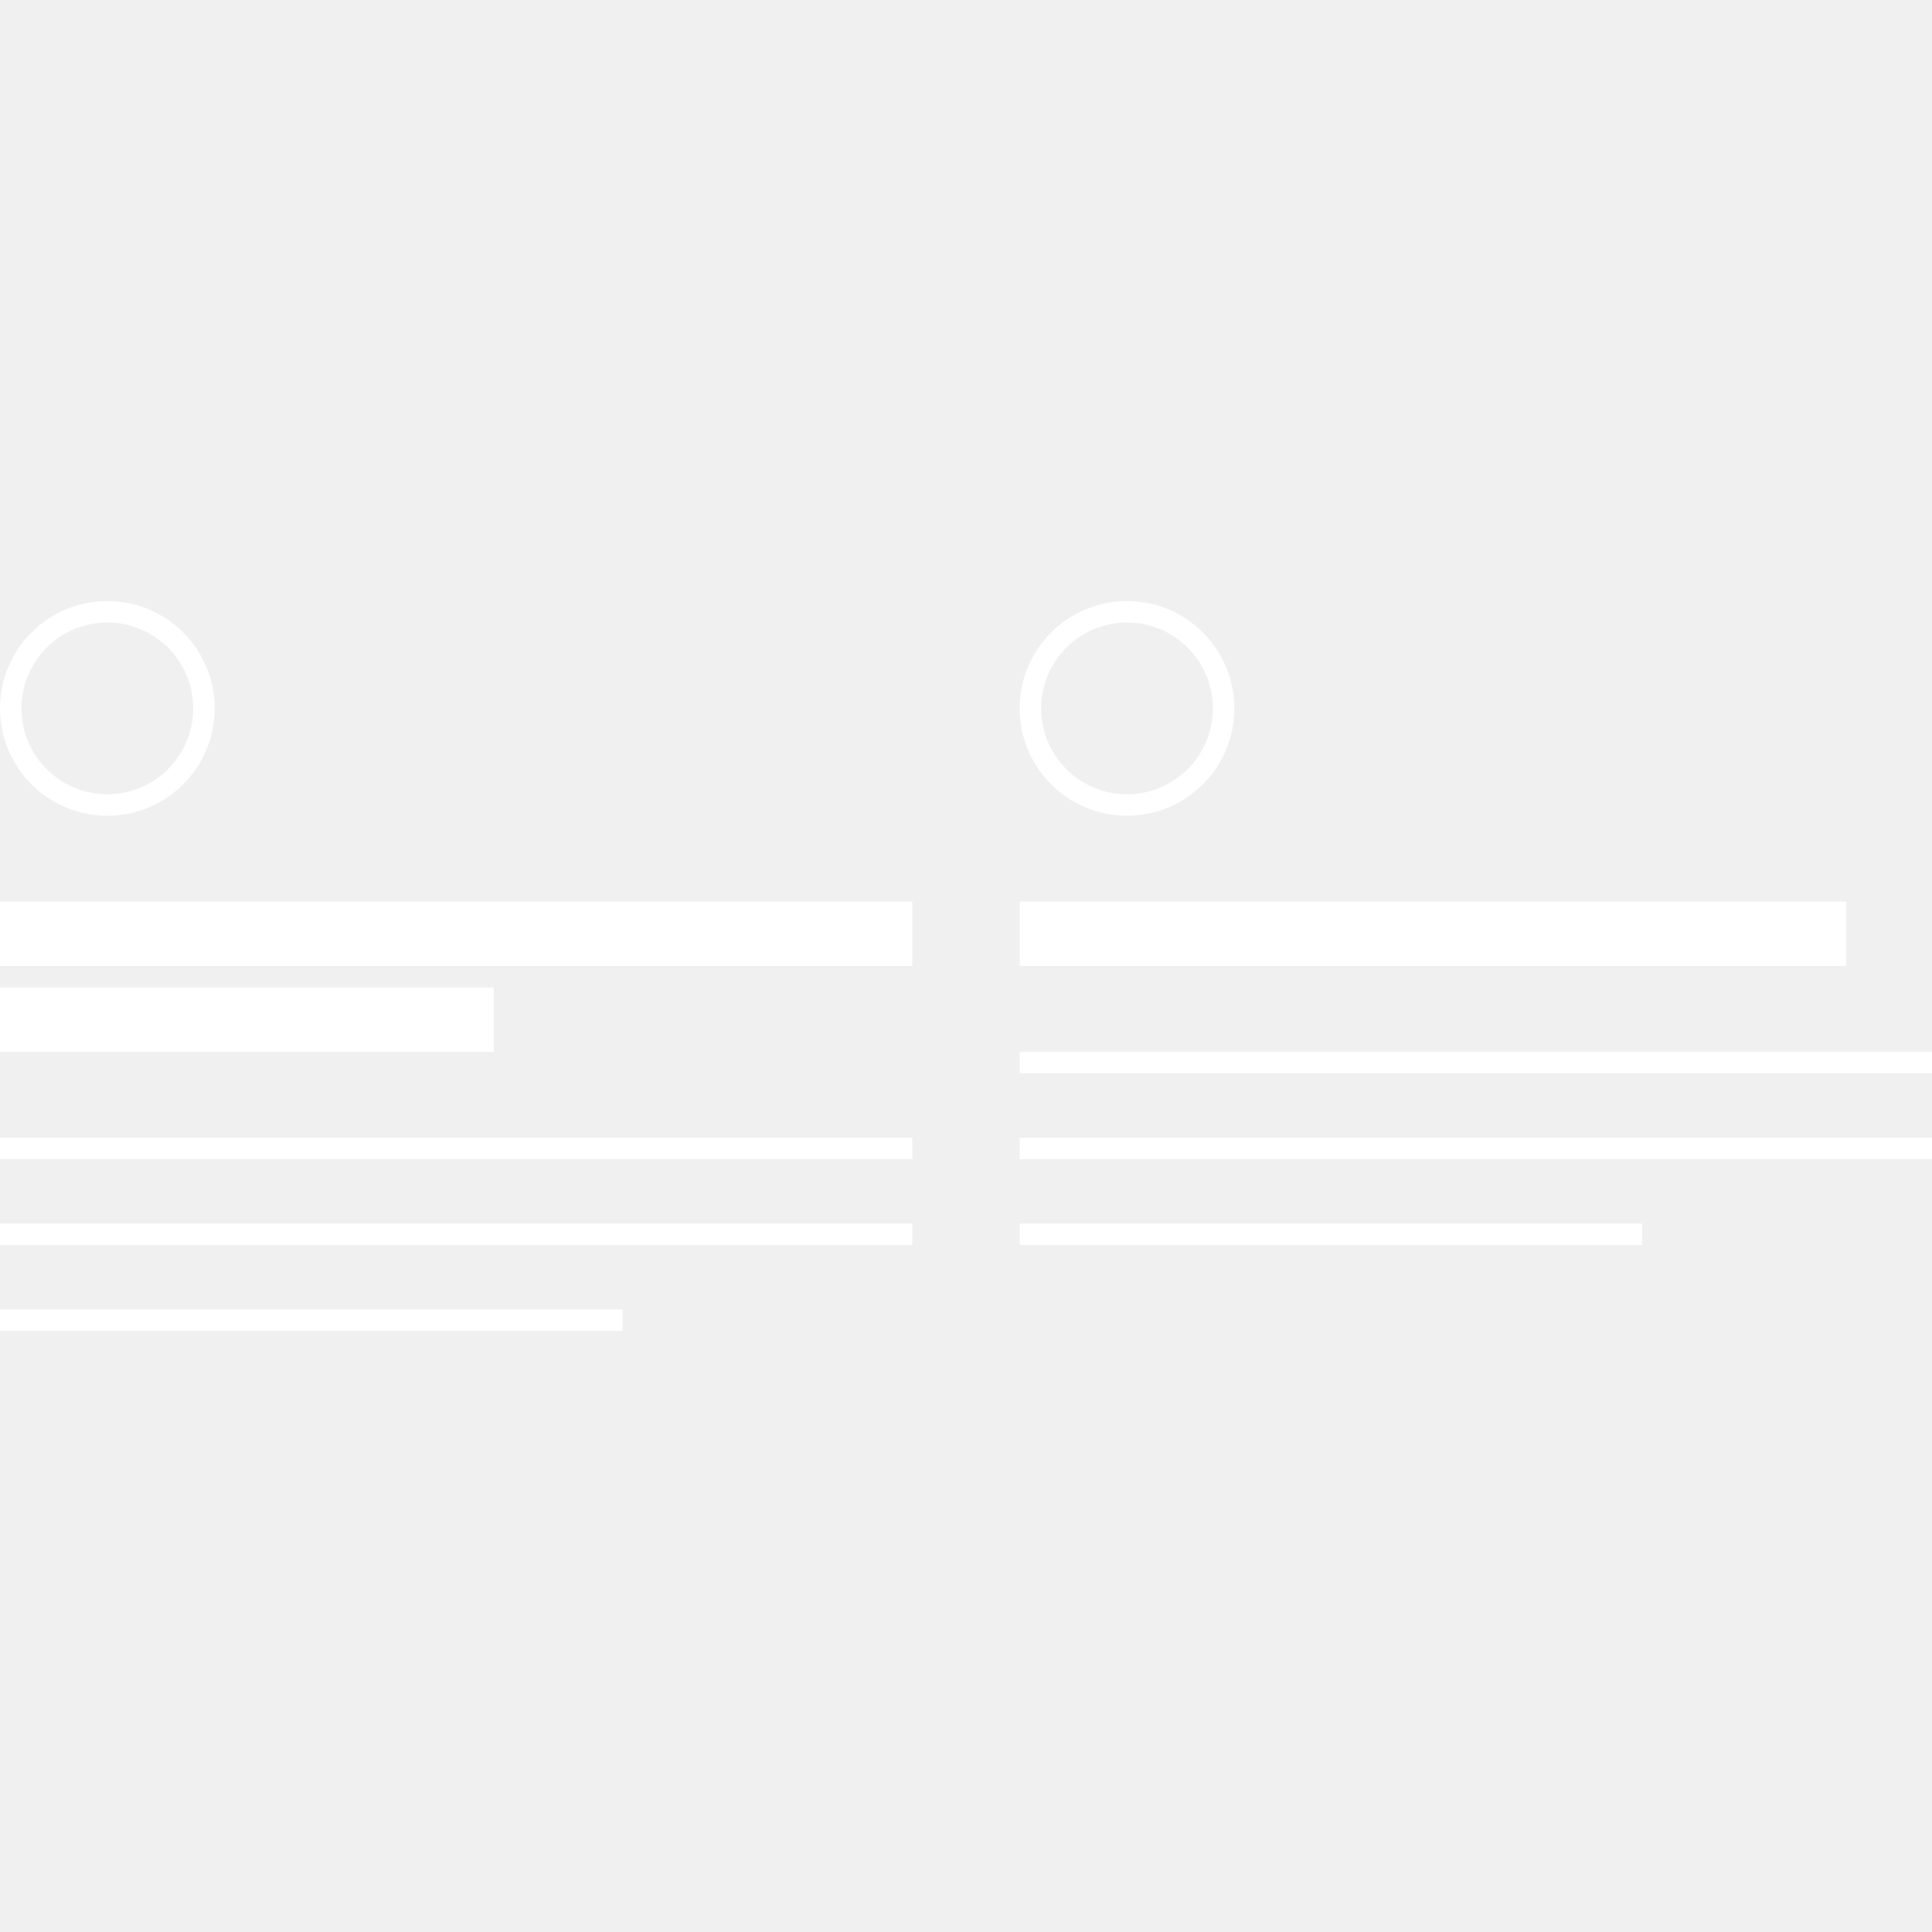
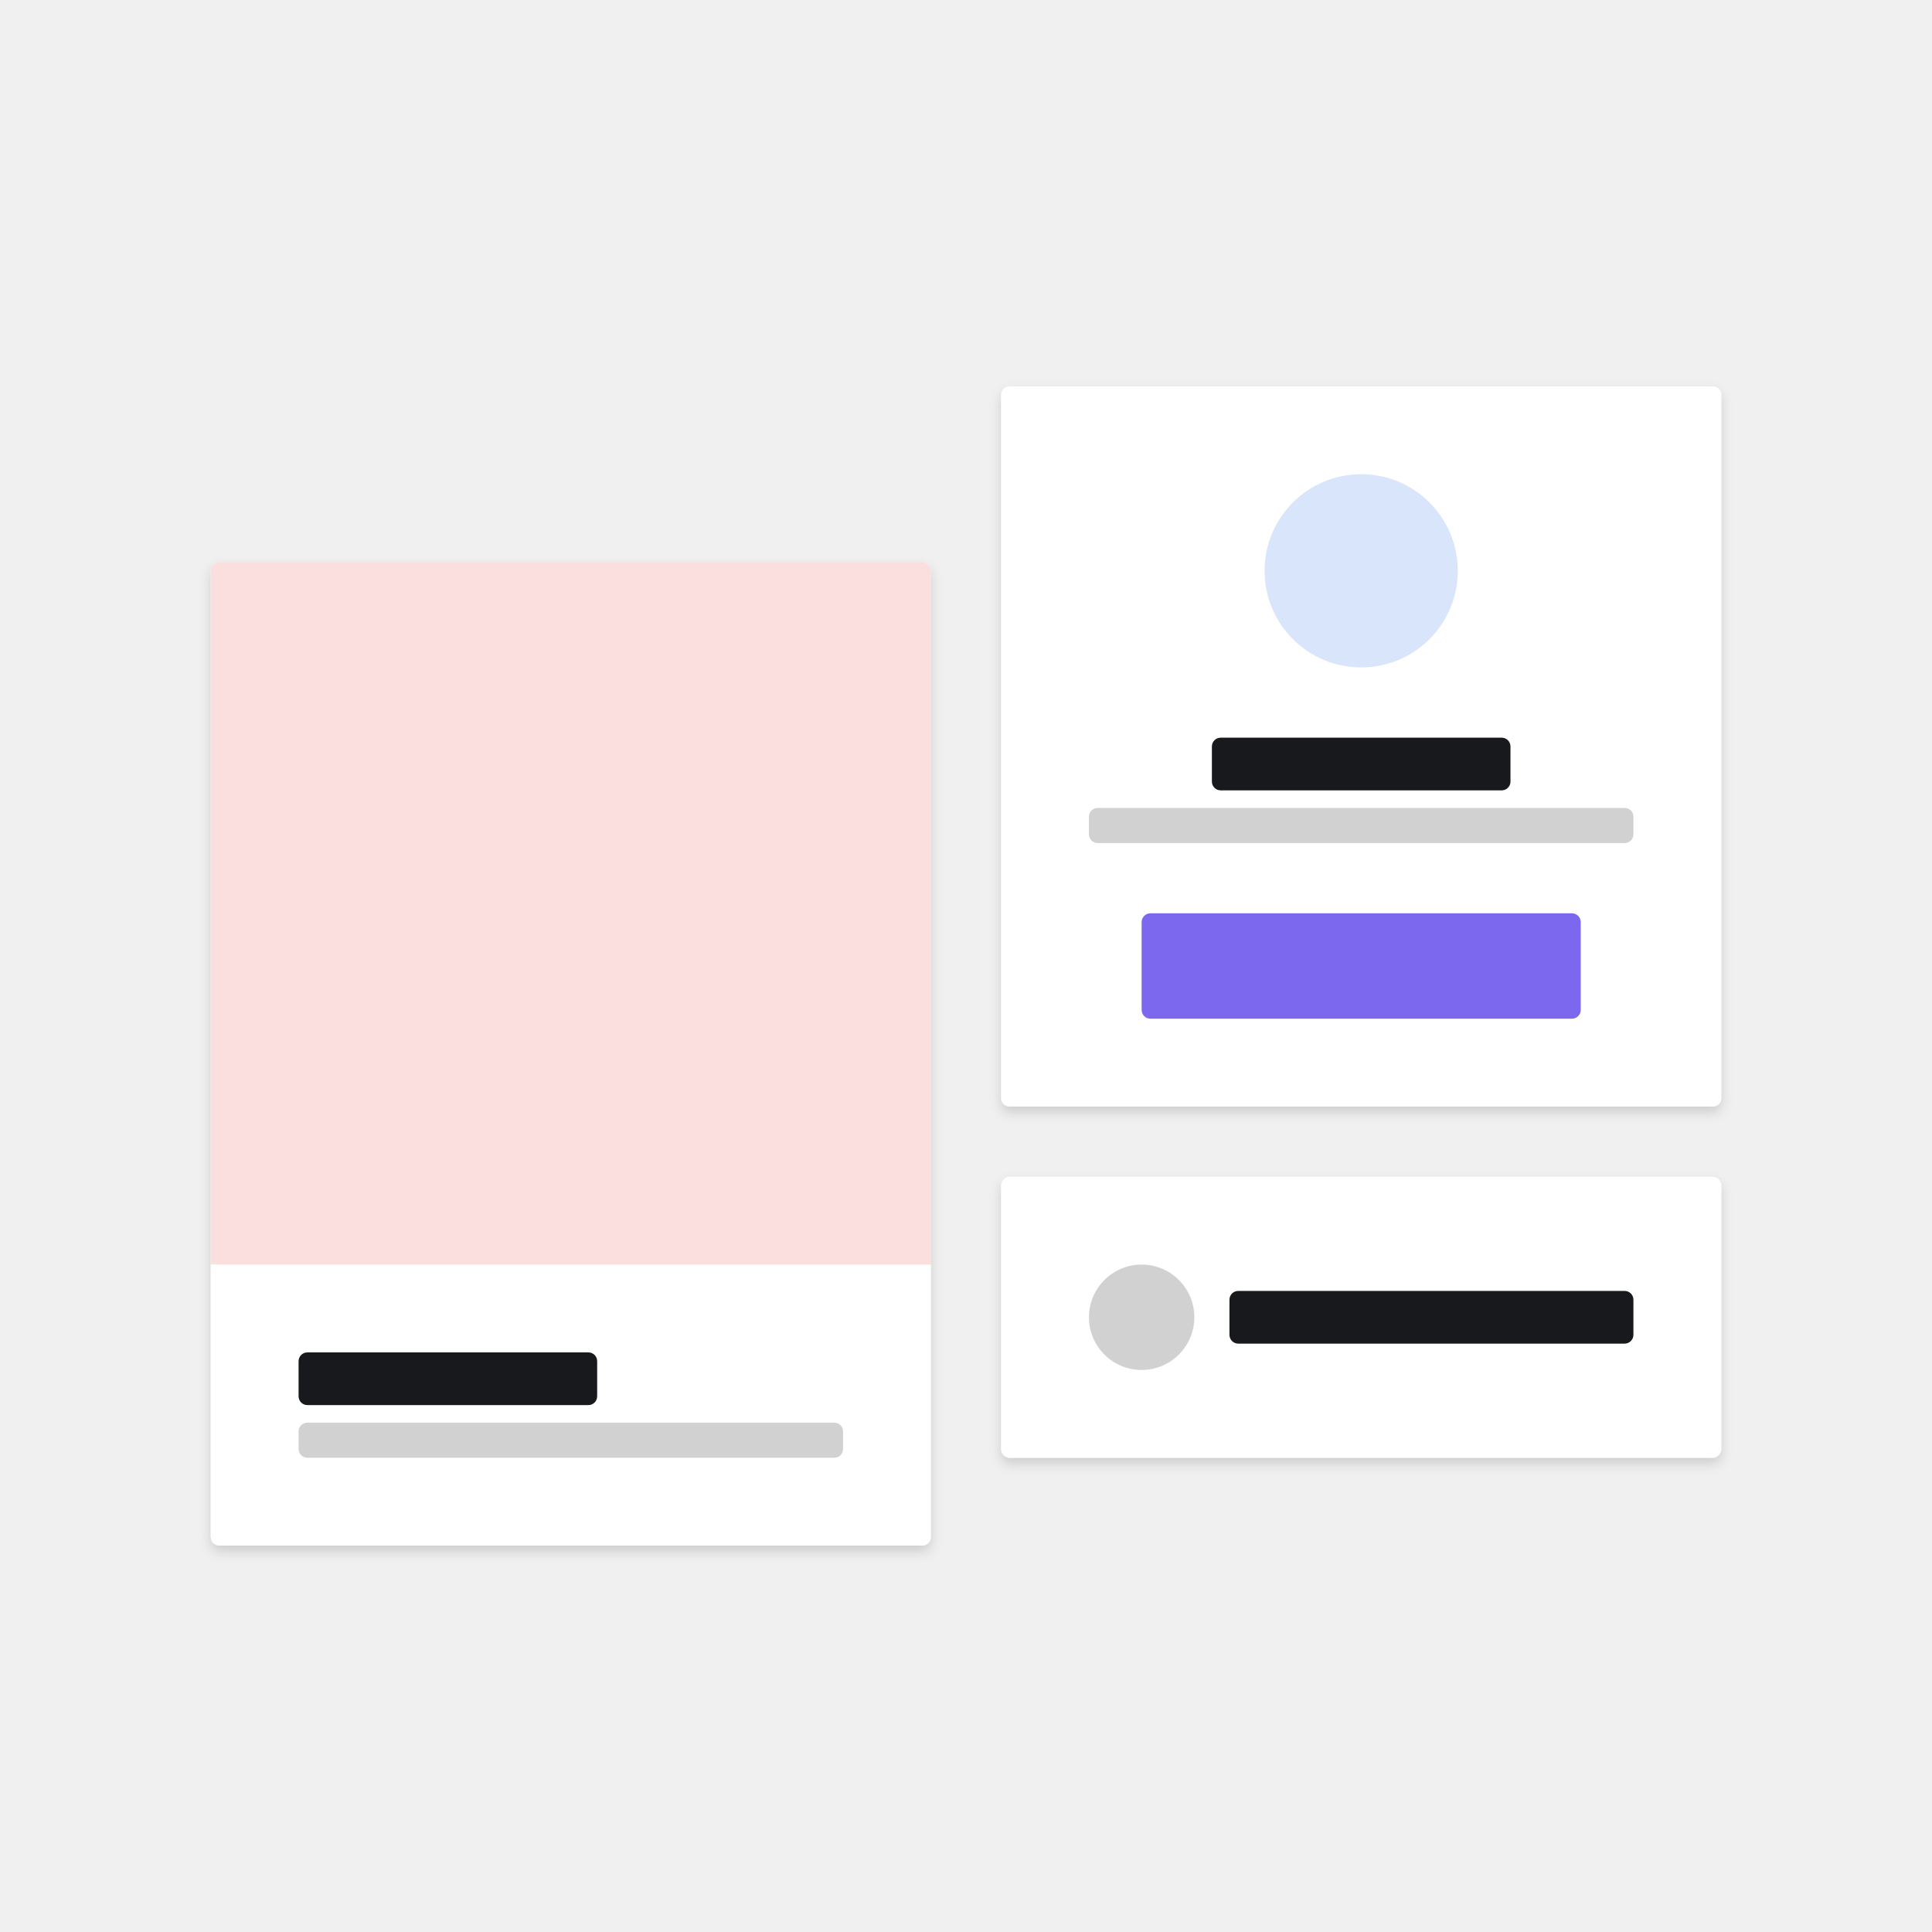
- <svg xmlns="http://www.w3.org/2000/svg" width="540" height="540" viewBox="0 0 540 540">
+ <svg xmlns="http://www.w3.org/2000/svg" width="660" height="660" viewBox="0 0 660 660">
  <defs>
+     <filter id="Rectangle_15" x="336" y="398" width="258" height="108" filterUnits="userSpaceOnUse">
+       <feOffset dy="2" input="SourceAlpha" />
+       <feGaussianBlur stdDeviation="2" result="blur" />
+       <feFlood flood-opacity="0.149" />
+       <feComposite operator="in" in2="blur" />
+       <feComposite in="SourceGraphic" />
+     </filter>
+     <filter id="Rectangle_13" x="66" y="188" width="258" height="348" filterUnits="userSpaceOnUse">
+       <feOffset dy="2" input="SourceAlpha" />
+       <feGaussianBlur stdDeviation="2" result="blur-2" />
+       <feFlood flood-opacity="0.149" />
+       <feComposite operator="in" in2="blur-2" />
+       <feComposite in="SourceGraphic" />
+     </filter>
+     <filter id="Path_6" x="336" y="128" width="258" height="258" filterUnits="userSpaceOnUse">
+       <feOffset dy="2" input="SourceAlpha" />
+       <feGaussianBlur stdDeviation="2" result="blur-3" />
+       <feFlood flood-opacity="0.149" />
+       <feComposite operator="in" in2="blur-3" />
+       <feComposite in="SourceGraphic" />
+     </filter>
    <clipPath id="clip-cover-11">
-       <rect width="540" height="540" />
+       <rect width="660" height="660" />
    </clipPath>
  </defs>
  <g id="cover-11" clip-path="url(#clip-cover-11)">
-     <g id="Group_41" data-name="Group 41" transform="translate(0 42)">
-       <rect id="Rectangle_63" data-name="Rectangle 63" width="255" height="18" transform="translate(0 210)" fill="#fff" />
-       <rect id="Rectangle_64" data-name="Rectangle 64" width="138" height="18" transform="translate(0 234)" fill="#fff" />
-       <rect id="Rectangle_65" data-name="Rectangle 65" width="255" height="6" transform="translate(0 276)" fill="#fff" />
-       <rect id="Rectangle_67" data-name="Rectangle 67" width="255" height="6" transform="translate(0 300)" fill="#fff" />
-       <rect id="Rectangle_68" data-name="Rectangle 68" width="174" height="6" transform="translate(0 324)" fill="#fff" />
-       <g id="Ellipse_14" data-name="Ellipse 14" transform="translate(0 126)" fill="none" stroke="#fff" stroke-width="6">
-         <circle cx="30" cy="30" r="30" stroke="none" />
-         <circle cx="30" cy="30" r="27" fill="none" />
+     <g transform="matrix(1, 0, 0, 1, 0, 0)" filter="url(#Rectangle_15)">
+       <rect id="Rectangle_15-2" data-name="Rectangle 15" width="246" height="96" rx="3" transform="translate(342 402)" fill="#fff" />
+     </g>
+     <g id="Group_44" data-name="Group 44">
+       <g transform="matrix(1, 0, 0, 1, 0, 0)" filter="url(#Rectangle_13)">
+         <rect id="Rectangle_13-2" data-name="Rectangle 13" width="246" height="336" rx="3" transform="translate(72 192)" fill="#fff" />
      </g>
+       <path id="Rectangle_17" data-name="Rectangle 17" d="M3,0H243a3,3,0,0,1,3,3V240a0,0,0,0,1,0,0H0a0,0,0,0,1,0,0V3A3,3,0,0,1,3,0Z" transform="translate(72 192)" fill="#f08080" opacity="0.25" />
+       <rect id="Rectangle_18" data-name="Rectangle 18" width="102" height="18" rx="3" transform="translate(102 462)" fill="#17191c" />
+       <rect id="Rectangle_19" data-name="Rectangle 19" width="186" height="12" rx="3" transform="translate(102 486)" fill="#17191c" opacity="0.2" />
    </g>
-     <g id="Group_42" data-name="Group 42" transform="translate(285 42)">
-       <rect id="Rectangle_63-2" data-name="Rectangle 63" width="231" height="18" transform="translate(0 210)" fill="#fff" />
-       <rect id="Rectangle_65-2" data-name="Rectangle 65" width="255" height="6" transform="translate(0 252)" fill="#fff" />
-       <rect id="Rectangle_67-2" data-name="Rectangle 67" width="255" height="6" transform="translate(0 276)" fill="#fff" />
-       <rect id="Rectangle_68-2" data-name="Rectangle 68" width="174" height="6" transform="translate(0 300)" fill="#fff" />
-       <g id="Ellipse_14-2" data-name="Ellipse 14" transform="translate(0 126)" fill="none" stroke="#fff" stroke-width="6">
-         <circle cx="30" cy="30" r="30" stroke="none" />
-         <circle cx="30" cy="30" r="27" fill="none" />
+     <g id="Group_43" data-name="Group 43">
+       <g transform="matrix(1, 0, 0, 1, 0, 0)" filter="url(#Path_6)">
+         <path id="Path_6-2" data-name="Path 6" d="M3,0H243a2.851,2.851,0,0,1,3,2.674V243.326A2.851,2.851,0,0,1,243,246H3a2.851,2.851,0,0,1-3-2.674V2.674A2.851,2.851,0,0,1,3,0Z" transform="translate(342 132)" fill="#fff" />
      </g>
+       <circle id="Ellipse_14" data-name="Ellipse 14" cx="33" cy="33" r="33" transform="translate(432 162)" fill="#6495ed" opacity="0.248" />
+       <g id="Group_42" data-name="Group 42" transform="translate(-12 -42)">
+         <rect id="Rectangle_16" data-name="Rectangle 16" width="150" height="36" rx="3" transform="translate(402 354)" fill="#7b68ee" />
+       </g>
+       <rect id="Rectangle_20" data-name="Rectangle 20" width="102" height="18" rx="3" transform="translate(414 252)" fill="#17191c" />
+       <rect id="Rectangle_21" data-name="Rectangle 21" width="186" height="12" rx="3" transform="translate(372 276)" fill="#17191c" opacity="0.2" />
    </g>
+     <circle id="Ellipse_15" data-name="Ellipse 15" cx="18" cy="18" r="18" transform="translate(372 432)" fill="#17191c" opacity="0.2" />
+     <rect id="Rectangle_22" data-name="Rectangle 22" width="138" height="18" rx="3" transform="translate(420 441)" fill="#17191c" />
  </g>
</svg>
